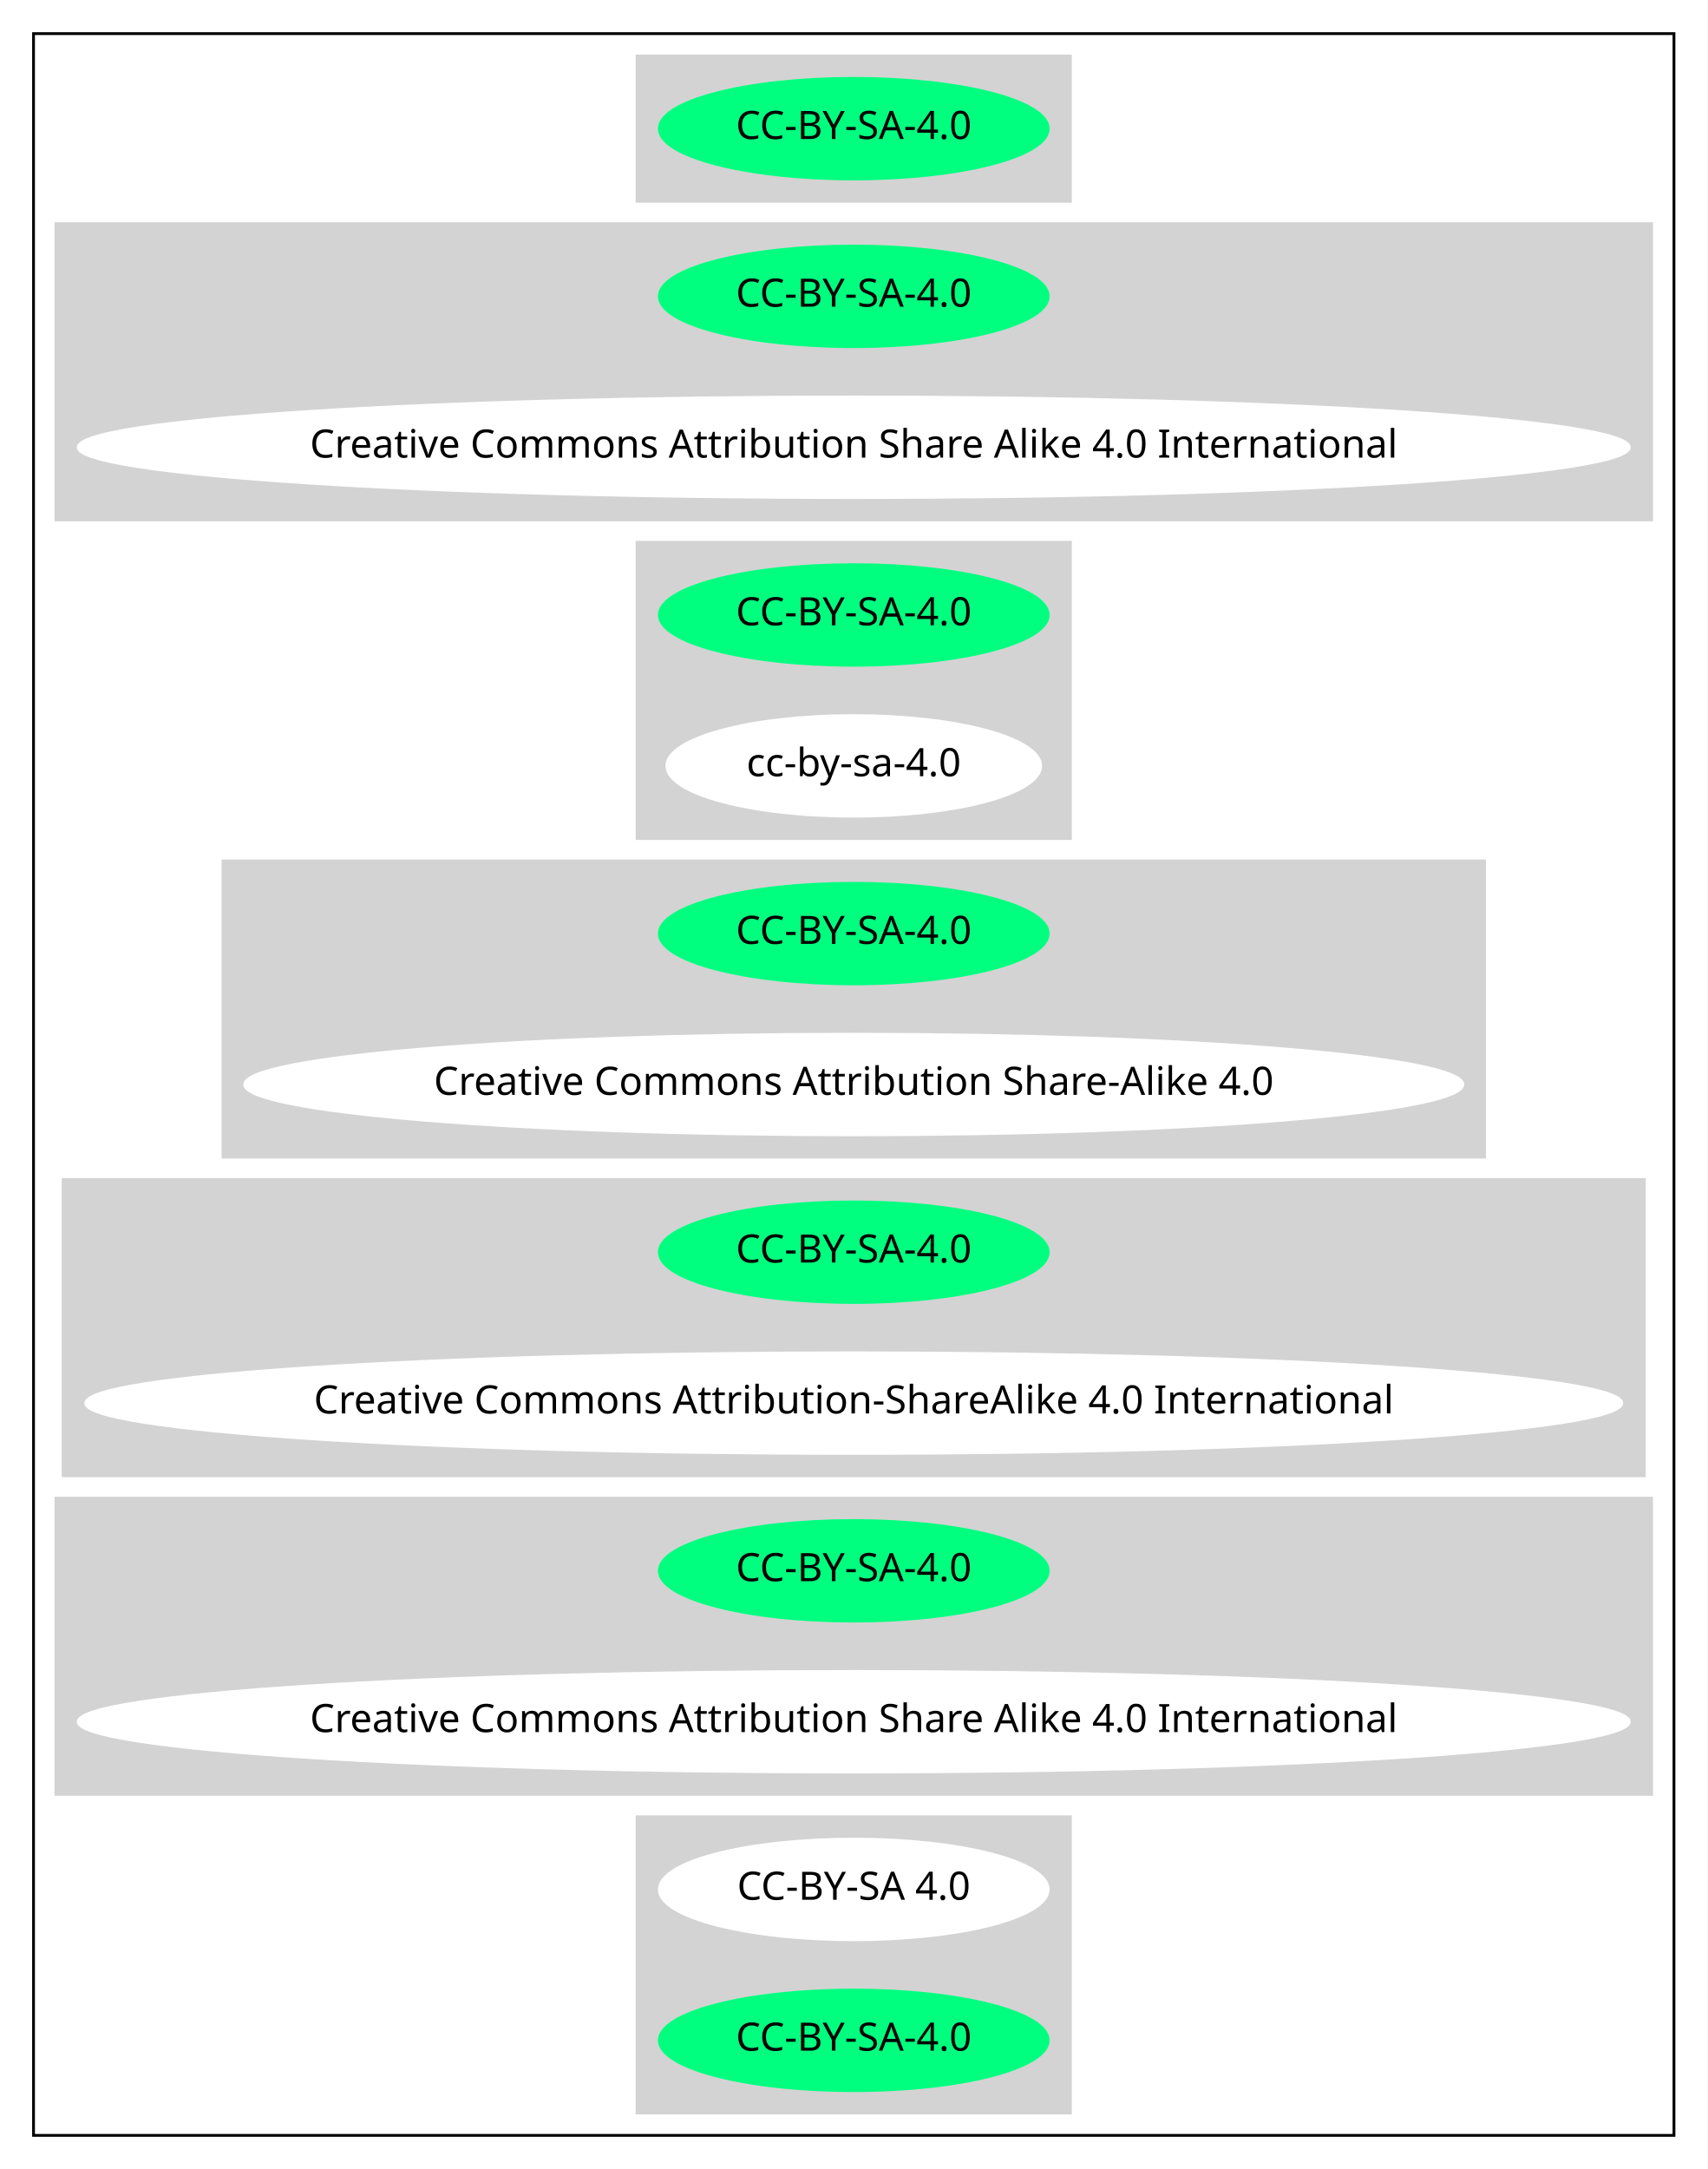
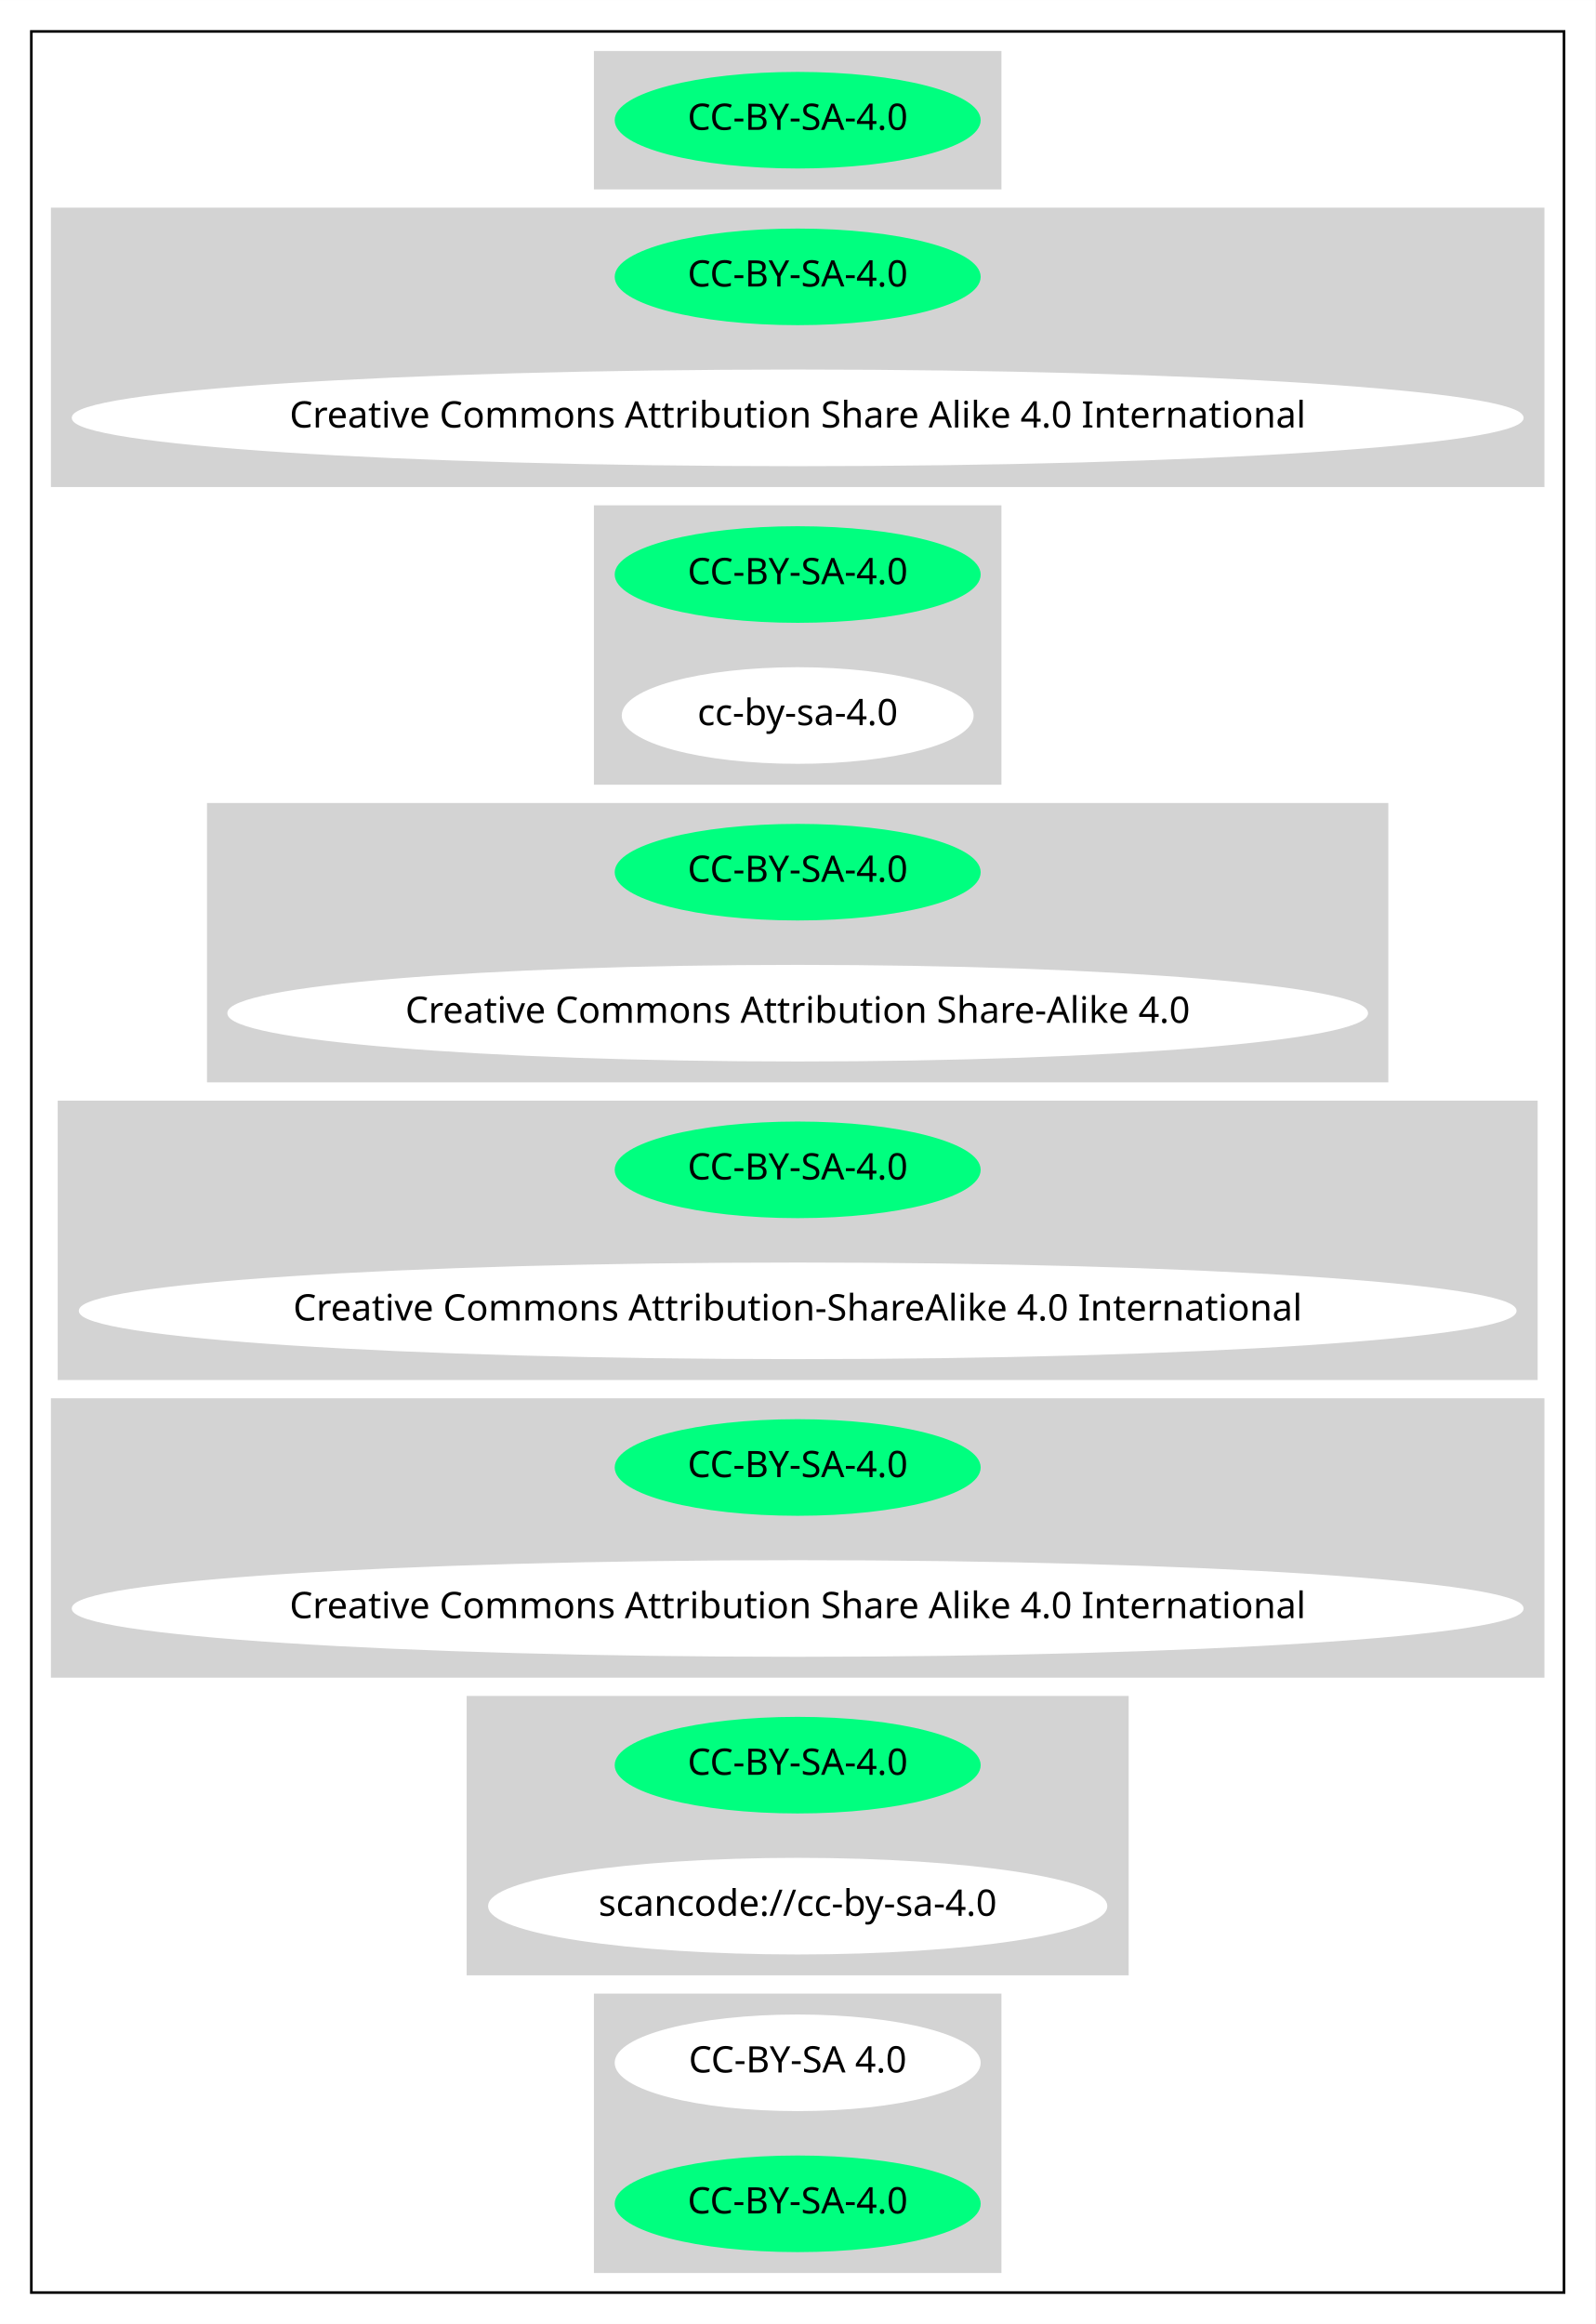
- <svg xmlns="http://www.w3.org/2000/svg" width="611pt" height="776pt" viewBox="0.00 0.00 611.05 776.00">
-   <g id="graph0" class="graph" transform="scale(1 1) rotate(0) translate(4 772)">
-     <polygon fill="white" stroke="transparent" points="-4,4 -4,-772 607.05,-772 607.05,4 -4,4" />
+ <svg xmlns="http://www.w3.org/2000/svg" width="611pt" height="890pt" viewBox="0.00 0.00 611.05 890.00">
+   <g id="graph0" class="graph" transform="scale(1 1) rotate(0) translate(4 886)">
+     <polygon fill="white" stroke="transparent" points="-4,4 -4,-886 607.05,-886 607.05,4 -4,4" />
    <g id="clust1" class="cluster">
-       <polygon fill="none" stroke="black" points="8,-8 8,-760 595.05,-760 595.05,-8 8,-8" />
+       <polygon fill="none" stroke="black" points="8,-8 8,-874 595.05,-874 595.05,-8 8,-8" />
    </g>
    <g id="clust2" class="cluster">
-       <polygon fill="lightgray" stroke="lightgray" points="223.98,-700 223.98,-752 379.07,-752 379.07,-700 223.98,-700" />
+       <polygon fill="lightgray" stroke="lightgray" points="223.98,-814 223.98,-866 379.07,-866 379.07,-814 223.98,-814" />
    </g>
    <g id="clust3" class="cluster">
-       <polygon fill="lightgray" stroke="lightgray" points="16,-586 16,-692 587.05,-692 587.05,-586 16,-586" />
+       <polygon fill="lightgray" stroke="lightgray" points="16,-700 16,-806 587.05,-806 587.05,-700 16,-700" />
    </g>
    <g id="clust4" class="cluster">
-       <polygon fill="lightgray" stroke="lightgray" points="223.98,-472 223.98,-578 379.07,-578 379.07,-472 223.98,-472" />
+       <polygon fill="lightgray" stroke="lightgray" points="223.98,-586 223.98,-692 379.07,-692 379.07,-586 223.98,-586" />
    </g>
    <g id="clust5" class="cluster">
-       <polygon fill="lightgray" stroke="lightgray" points="75.79,-358 75.79,-464 527.26,-464 527.26,-358 75.79,-358" />
+       <polygon fill="lightgray" stroke="lightgray" points="75.79,-472 75.79,-578 527.26,-578 527.26,-472 75.79,-472" />
    </g>
    <g id="clust6" class="cluster">
-       <polygon fill="lightgray" stroke="lightgray" points="18.6,-244 18.6,-350 584.45,-350 584.45,-244 18.6,-244" />
+       <polygon fill="lightgray" stroke="lightgray" points="18.6,-358 18.6,-464 584.45,-464 584.45,-358 18.6,-358" />
    </g>
    <g id="clust7" class="cluster">
-       <polygon fill="lightgray" stroke="lightgray" points="16,-130 16,-236 587.05,-236 587.05,-130 16,-130" />
+       <polygon fill="lightgray" stroke="lightgray" points="16,-244 16,-350 587.05,-350 587.05,-244 16,-244" />
    </g>
    <g id="clust8" class="cluster">
+       <polygon fill="lightgray" stroke="lightgray" points="175.24,-130 175.24,-236 427.81,-236 427.81,-130 175.24,-130" />
+     </g>
+     <g id="clust9" class="cluster">
      <polygon fill="lightgray" stroke="lightgray" points="223.98,-16 223.98,-122 379.07,-122 379.07,-16 223.98,-16" />
    </g>
    <g id="node1" class="node">
-       <ellipse fill="springgreen" stroke="springgreen" cx="301.53" cy="-726" rx="69.59" ry="18" />
-       <text text-anchor="middle" x="301.53" y="-722.3" font-family="Times-Roman" font-size="14.00">CC-BY-SA-4.0</text>
+       <ellipse fill="springgreen" stroke="springgreen" cx="301.53" cy="-840" rx="69.59" ry="18" />
+       <text text-anchor="middle" x="301.53" y="-836.3" font-family="Times-Roman" font-size="14.00">CC-BY-SA-4.0</text>
    </g>
    <g id="node2" class="node">
+       <ellipse fill="springgreen" stroke="springgreen" cx="301.53" cy="-780" rx="69.59" ry="18" />
+       <text text-anchor="middle" x="301.53" y="-776.3" font-family="Times-Roman" font-size="14.00">CC-BY-SA-4.0</text>
+     </g>
+     <g id="node3" class="node">
+       <ellipse fill="white" stroke="white" cx="301.53" cy="-726" rx="277.55" ry="18" />
+       <text text-anchor="middle" x="301.53" y="-722.3" font-family="Times-Roman" font-size="14.00">Creative Commons Attribution Share Alike 4.0 International</text>
+     </g>
+     <g id="node4" class="node">
      <ellipse fill="springgreen" stroke="springgreen" cx="301.53" cy="-666" rx="69.59" ry="18" />
      <text text-anchor="middle" x="301.53" y="-662.3" font-family="Times-Roman" font-size="14.00">CC-BY-SA-4.0</text>
    </g>
-     <g id="node3" class="node">
-       <ellipse fill="white" stroke="white" cx="301.53" cy="-612" rx="277.55" ry="18" />
-       <text text-anchor="middle" x="301.53" y="-608.3" font-family="Times-Roman" font-size="14.00">Creative Commons Attribution Share Alike 4.0 International</text>
+     <g id="node5" class="node">
+       <ellipse fill="white" stroke="white" cx="301.53" cy="-612" rx="66.89" ry="18" />
+       <text text-anchor="middle" x="301.53" y="-608.3" font-family="Times-Roman" font-size="14.00">cc-by-sa-4.0</text>
    </g>
-     <g id="node4" class="node">
+     <g id="node6" class="node">
      <ellipse fill="springgreen" stroke="springgreen" cx="301.53" cy="-552" rx="69.59" ry="18" />
      <text text-anchor="middle" x="301.53" y="-548.3" font-family="Times-Roman" font-size="14.00">CC-BY-SA-4.0</text>
    </g>
-     <g id="node5" class="node">
-       <ellipse fill="white" stroke="white" cx="301.53" cy="-498" rx="66.89" ry="18" />
-       <text text-anchor="middle" x="301.53" y="-494.3" font-family="Times-Roman" font-size="14.00">cc-by-sa-4.0</text>
+     <g id="node7" class="node">
+       <ellipse fill="white" stroke="white" cx="301.53" cy="-498" rx="217.96" ry="18" />
+       <text text-anchor="middle" x="301.53" y="-494.3" font-family="Times-Roman" font-size="14.00">Creative Commons Attribution Share-Alike 4.0</text>
    </g>
-     <g id="node6" class="node">
+     <g id="node8" class="node">
      <ellipse fill="springgreen" stroke="springgreen" cx="301.53" cy="-438" rx="69.59" ry="18" />
      <text text-anchor="middle" x="301.53" y="-434.3" font-family="Times-Roman" font-size="14.00">CC-BY-SA-4.0</text>
    </g>
-     <g id="node7" class="node">
-       <ellipse fill="white" stroke="white" cx="301.53" cy="-384" rx="217.96" ry="18" />
-       <text text-anchor="middle" x="301.53" y="-380.3" font-family="Times-Roman" font-size="14.00">Creative Commons Attribution Share-Alike 4.0</text>
+     <g id="node9" class="node">
+       <ellipse fill="white" stroke="white" cx="301.53" cy="-384" rx="274.85" ry="18" />
+       <text text-anchor="middle" x="301.53" y="-380.3" font-family="Times-Roman" font-size="14.00">Creative Commons Attribution-ShareAlike 4.0 International</text>
    </g>
-     <g id="node8" class="node">
+     <g id="node10" class="node">
      <ellipse fill="springgreen" stroke="springgreen" cx="301.53" cy="-324" rx="69.59" ry="18" />
      <text text-anchor="middle" x="301.53" y="-320.3" font-family="Times-Roman" font-size="14.00">CC-BY-SA-4.0</text>
    </g>
-     <g id="node9" class="node">
-       <ellipse fill="white" stroke="white" cx="301.53" cy="-270" rx="274.85" ry="18" />
-       <text text-anchor="middle" x="301.53" y="-266.3" font-family="Times-Roman" font-size="14.00">Creative Commons Attribution-ShareAlike 4.0 International</text>
+     <g id="node11" class="node">
+       <ellipse fill="white" stroke="white" cx="301.53" cy="-270" rx="277.55" ry="18" />
+       <text text-anchor="middle" x="301.53" y="-266.3" font-family="Times-Roman" font-size="14.00">Creative Commons Attribution Share Alike 4.0 International</text>
    </g>
-     <g id="node10" class="node">
+     <g id="node12" class="node">
      <ellipse fill="springgreen" stroke="springgreen" cx="301.53" cy="-210" rx="69.59" ry="18" />
      <text text-anchor="middle" x="301.53" y="-206.3" font-family="Times-Roman" font-size="14.00">CC-BY-SA-4.0</text>
    </g>
-     <g id="node11" class="node">
-       <ellipse fill="white" stroke="white" cx="301.53" cy="-156" rx="277.55" ry="18" />
-       <text text-anchor="middle" x="301.53" y="-152.3" font-family="Times-Roman" font-size="14.00">Creative Commons Attribution Share Alike 4.0 International</text>
+     <g id="node13" class="node">
+       <ellipse fill="white" stroke="white" cx="301.53" cy="-156" rx="118.08" ry="18" />
+       <text text-anchor="middle" x="301.53" y="-152.3" font-family="Times-Roman" font-size="14.00">scancode://cc-by-sa-4.0</text>
    </g>
-     <g id="node12" class="node">
+     <g id="node14" class="node">
      <ellipse fill="white" stroke="white" cx="301.53" cy="-96" rx="69.59" ry="18" />
      <text text-anchor="middle" x="301.53" y="-92.3" font-family="Times-Roman" font-size="14.00">CC-BY-SA 4.0</text>
    </g>
-     <g id="node13" class="node">
+     <g id="node15" class="node">
      <ellipse fill="springgreen" stroke="springgreen" cx="301.53" cy="-42" rx="69.59" ry="18" />
      <text text-anchor="middle" x="301.53" y="-38.3" font-family="Times-Roman" font-size="14.00">CC-BY-SA-4.0</text>
    </g>
  </g>
</svg>
